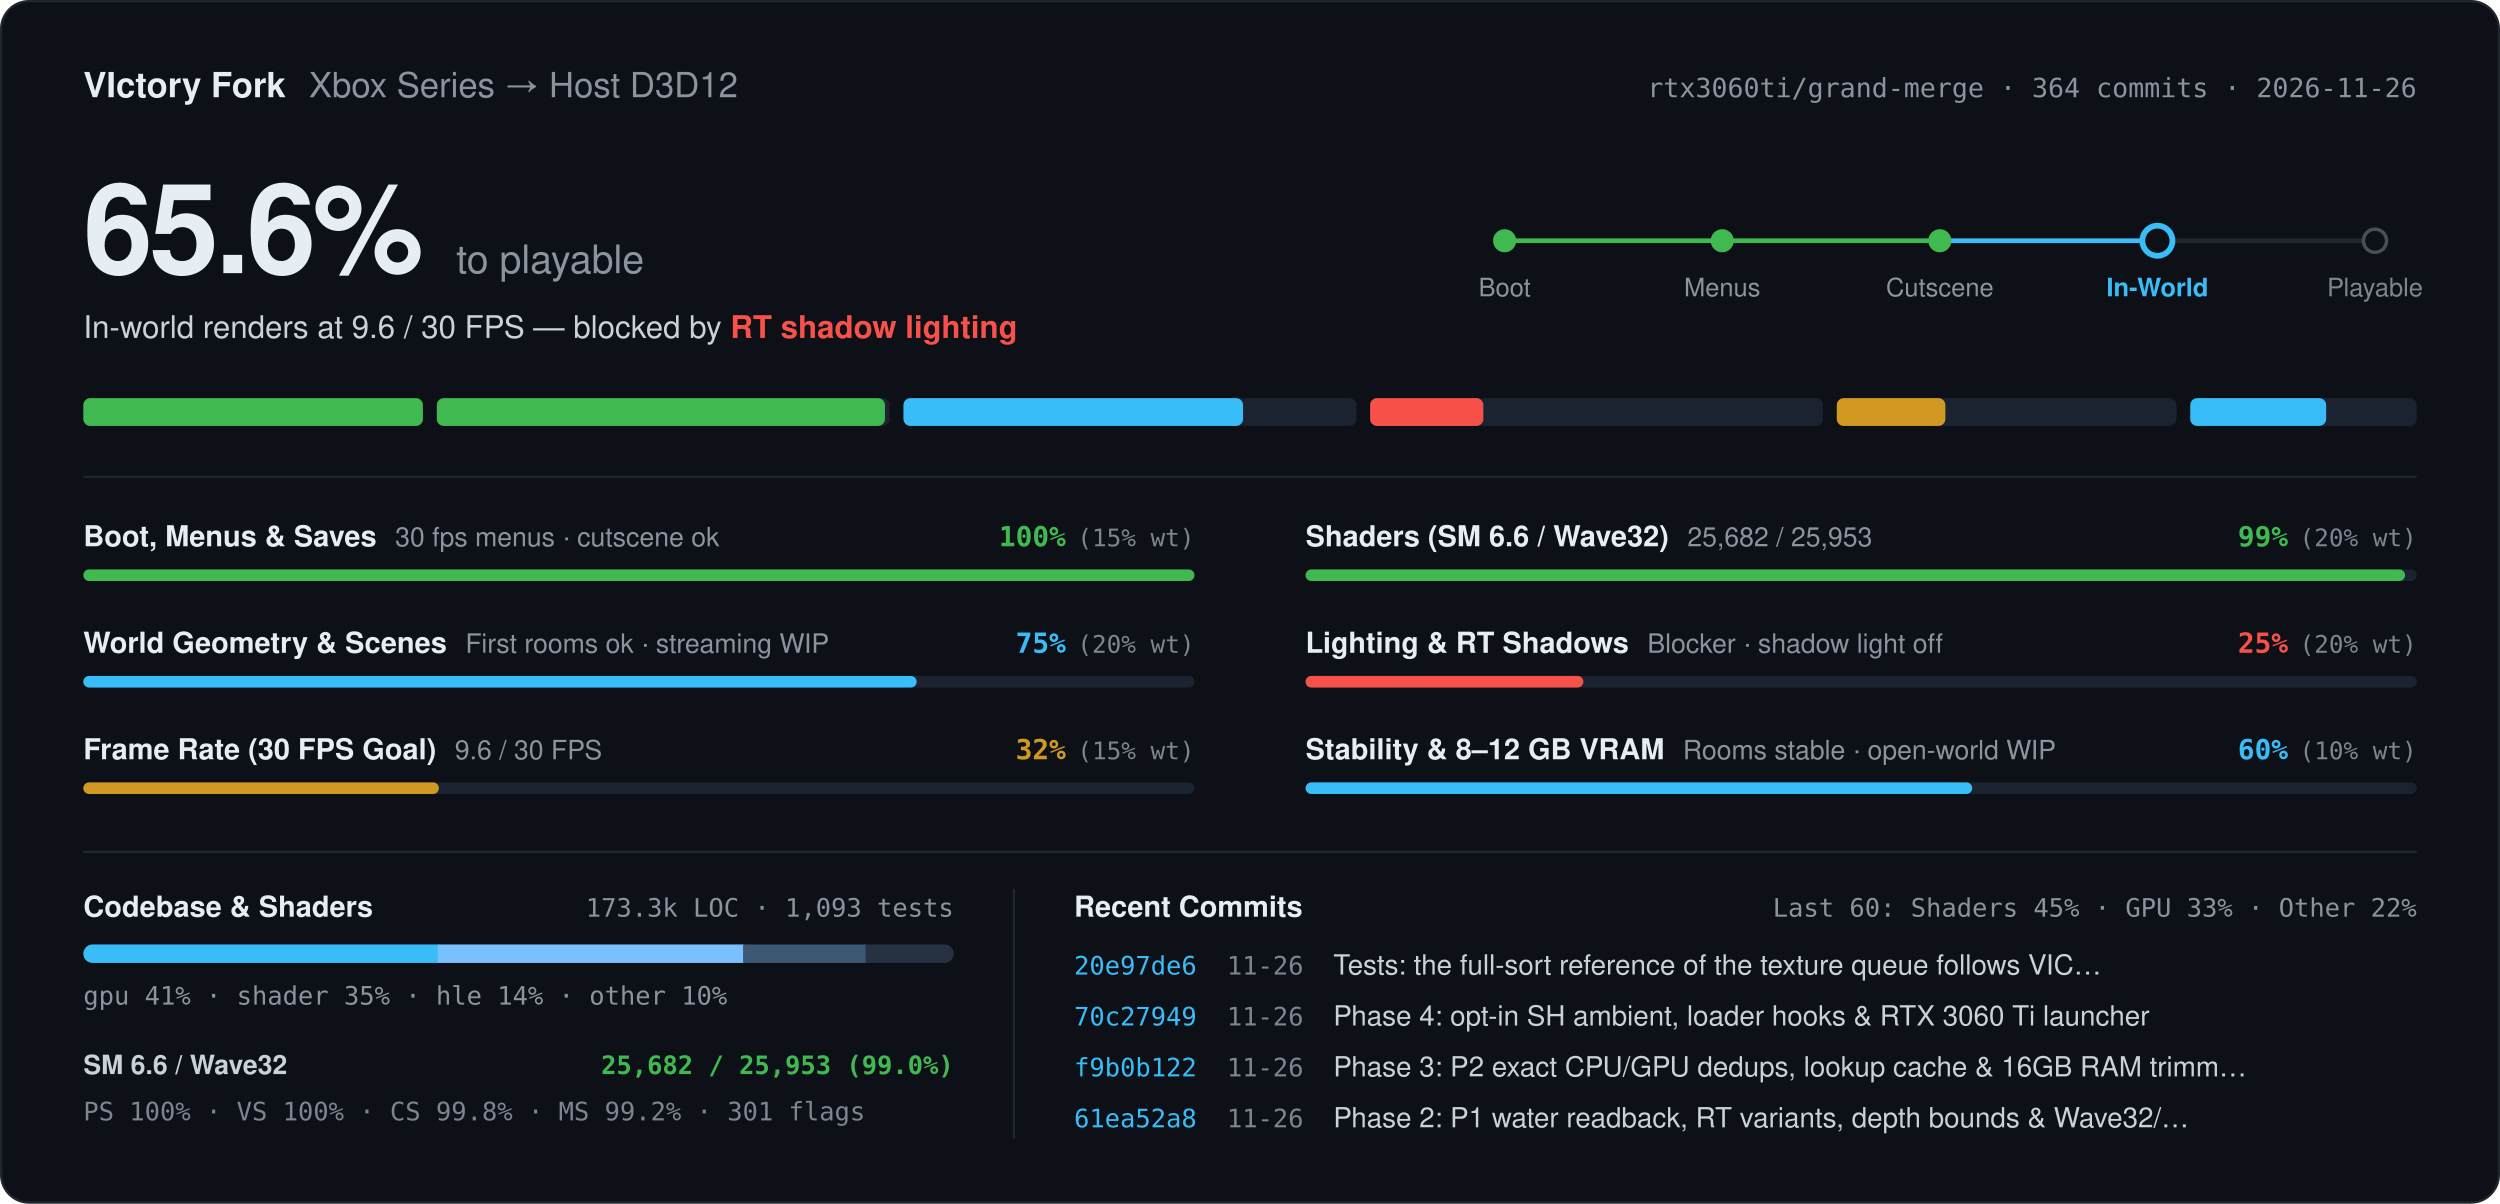
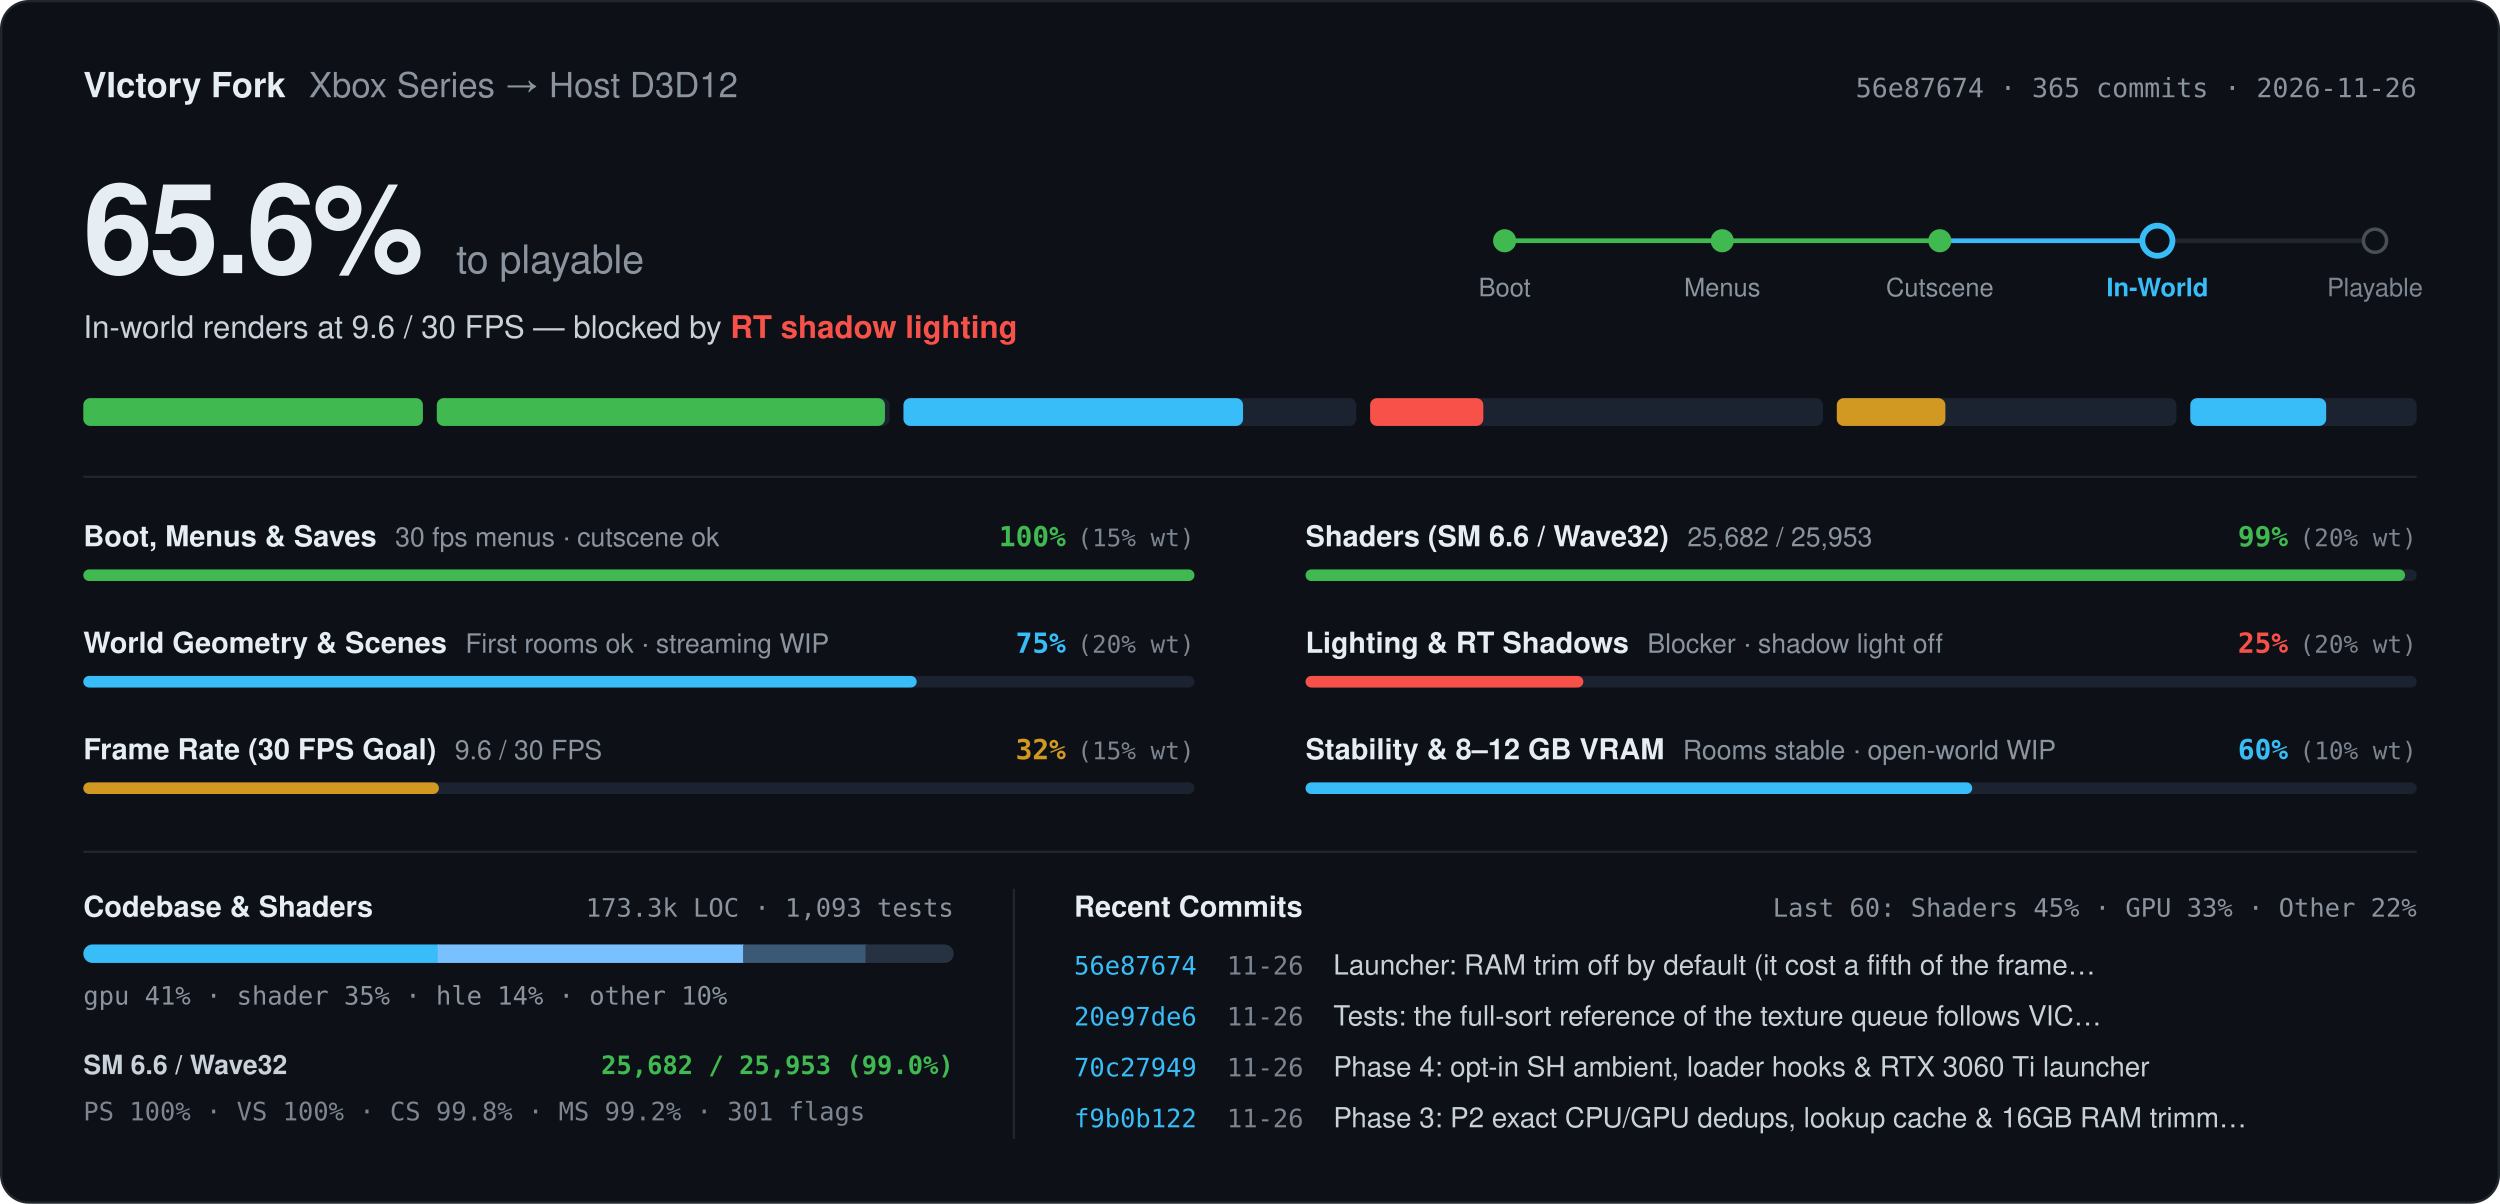
<svg xmlns="http://www.w3.org/2000/svg" width="1080" height="520" viewBox="0 0 1080 520" role="img" aria-label="VIctory Fork Playable Progress: 65.6%">
  <defs>
    <style>
      .sans { font-family: ui-sans-serif, -apple-system, BlinkMacSystemFont, "Segoe UI", Helvetica, Arial, sans-serif; }
      .mono { font-family: ui-monospace, SFMono-Regular, "SF Mono", Menlo, Consolas, monospace; font-variant-numeric: tabular-nums; }
      .fg   { fill: #e6edf3; }
      .sec  { fill: #c9d1d9; }
      .mut  { fill: #8b949e; }
      .dim  { fill: #7d8590; }
    </style>
  </defs>
  <rect x="0.5" y="0.5" width="1079" height="519" rx="12" fill="#0d1117" stroke="#21262d" />
  <text x="36" y="42" font-size="15" font-weight="700" class="sans fg">VIctory Fork<tspan font-weight="400" class="mut" dx="10">Xbox Series → Host D3D12</tspan>
  </text>
-   <text x="1044" y="42" text-anchor="end" font-size="11.5" class="mono mut">rtx3060ti/grand-merge · 364 commits · 2026-11-26</text>
+   <text x="1044" y="42" text-anchor="end" font-size="11.5" class="mono mut">56e87674 · 365 commits · 2026-11-26</text>
  <text x="36" y="118" font-size="54" font-weight="800" letter-spacing="-1.5" class="sans fg">65.6%<tspan font-size="17" font-weight="500" letter-spacing="0" class="sans mut" dx="14">to playable</tspan>
  </text>
  <text x="36" y="146" font-size="13.5" class="sans sec">In-world renders at 9.6 / 30 FPS — blocked by <tspan fill="#f85149" font-weight="600">RT shadow lighting</tspan>
  </text>
  <g>
    <line x1="650" y1="104" x2="1026" y2="104" stroke="#21262d" stroke-width="2" />
    <line x1="650" y1="104" x2="838" y2="104" stroke="#3fb950" stroke-width="2" />
    <line x1="838" y1="104" x2="932" y2="104" stroke="#38bdf8" stroke-width="2" />
    <circle cx="650" cy="104" r="5" fill="#3fb950" />
    <circle cx="744" cy="104" r="5" fill="#3fb950" />
    <circle cx="838" cy="104" r="5" fill="#3fb950" />
    <circle cx="932" cy="104" r="6.5" fill="#0d1117" stroke="#38bdf8" stroke-width="2.5" />
    <circle cx="1026" cy="104" r="5" fill="#0d1117" stroke="#484f58" stroke-width="1.5" />
    <text x="650" y="128" text-anchor="middle" font-size="11" class="sans mut">Boot</text>
    <text x="744" y="128" text-anchor="middle" font-size="11" class="sans mut">Menus</text>
    <text x="838" y="128" text-anchor="middle" font-size="11" class="sans mut">Cutscene</text>
    <text x="932" y="128" text-anchor="middle" font-size="11" font-weight="700" fill="#38bdf8" class="sans">In-World</text>
    <text x="1026" y="128" text-anchor="middle" font-size="11" class="sans dim">Playable</text>
  </g>
  <rect x="36.0" y="172" width="146.7" height="12" rx="3" fill="#1c2330" />
  <rect x="36.0" y="172" width="146.7" height="12" rx="3" fill="#3fb950" />
  <rect x="188.7" y="172" width="195.6" height="12" rx="3" fill="#1c2330" />
  <rect x="188.7" y="172" width="193.6" height="12" rx="3" fill="#3fb950" />
  <rect x="390.3" y="172" width="195.6" height="12" rx="3" fill="#1c2330" />
  <rect x="390.3" y="172" width="146.7" height="12" rx="3" fill="#38bdf8" />
  <rect x="591.9" y="172" width="195.6" height="12" rx="3" fill="#1c2330" />
  <rect x="591.9" y="172" width="48.9" height="12" rx="3" fill="#f85149" />
  <rect x="793.5" y="172" width="146.7" height="12" rx="3" fill="#1c2330" />
  <rect x="793.5" y="172" width="46.9" height="12" rx="3" fill="#d29922" />
  <rect x="946.2" y="172" width="97.8" height="12" rx="3" fill="#1c2330" />
  <rect x="946.2" y="172" width="58.7" height="12" rx="3" fill="#38bdf8" />
  <line x1="36" y1="206" x2="1044" y2="206" stroke="#21262d" />
  <g>
    <text x="36" y="236" font-size="12.5" font-weight="600" class="sans fg">Boot, Menus &amp; Saves<tspan font-size="11.5" font-weight="400" class="mut" dx="8">30 fps menus · cutscene ok</tspan>
    </text>
    <text x="516" y="236" text-anchor="end" font-size="12" font-weight="700" fill="#3fb950" class="mono">100%<tspan font-size="10.5" font-weight="400" class="dim" dx="5">(15% wt)</tspan>
    </text>
    <rect x="36" y="246" width="480" height="5" rx="2.5" fill="#1c2330" />
    <rect x="36" y="246" width="480.0" height="5" rx="2.5" fill="#3fb950" />
  </g>
  <g>
    <text x="564" y="236" font-size="12.5" font-weight="600" class="sans fg">Shaders (SM 6.6 / Wave32)<tspan font-size="11.5" font-weight="400" class="mut" dx="8">25,682 / 25,953</tspan>
    </text>
    <text x="1044" y="236" text-anchor="end" font-size="12" font-weight="700" fill="#3fb950" class="mono">99%<tspan font-size="10.5" font-weight="400" class="dim" dx="5">(20% wt)</tspan>
    </text>
    <rect x="564" y="246" width="480" height="5" rx="2.5" fill="#1c2330" />
    <rect x="564" y="246" width="475.0" height="5" rx="2.5" fill="#3fb950" />
  </g>
  <g>
    <text x="36" y="282" font-size="12.5" font-weight="600" class="sans fg">World Geometry &amp; Scenes<tspan font-size="11.5" font-weight="400" class="mut" dx="8">First rooms ok · streaming WIP</tspan>
    </text>
    <text x="516" y="282" text-anchor="end" font-size="12" font-weight="700" fill="#38bdf8" class="mono">75%<tspan font-size="10.5" font-weight="400" class="dim" dx="5">(20% wt)</tspan>
    </text>
    <rect x="36" y="292" width="480" height="5" rx="2.5" fill="#1c2330" />
    <rect x="36" y="292" width="360.0" height="5" rx="2.5" fill="#38bdf8" />
  </g>
  <g>
    <text x="564" y="282" font-size="12.5" font-weight="600" class="sans fg">Lighting &amp; RT Shadows<tspan font-size="11.5" font-weight="400" class="mut" dx="8">Blocker · shadow light off</tspan>
    </text>
    <text x="1044" y="282" text-anchor="end" font-size="12" font-weight="700" fill="#f85149" class="mono">25%<tspan font-size="10.5" font-weight="400" class="dim" dx="5">(20% wt)</tspan>
    </text>
    <rect x="564" y="292" width="480" height="5" rx="2.5" fill="#1c2330" />
    <rect x="564" y="292" width="120.0" height="5" rx="2.5" fill="#f85149" />
  </g>
  <g>
    <text x="36" y="328" font-size="12.5" font-weight="600" class="sans fg">Frame Rate (30 FPS Goal)<tspan font-size="11.5" font-weight="400" class="mut" dx="8">9.6 / 30 FPS</tspan>
    </text>
    <text x="516" y="328" text-anchor="end" font-size="12" font-weight="700" fill="#d29922" class="mono">32%<tspan font-size="10.5" font-weight="400" class="dim" dx="5">(15% wt)</tspan>
    </text>
    <rect x="36" y="338" width="480" height="5" rx="2.5" fill="#1c2330" />
    <rect x="36" y="338" width="153.6" height="5" rx="2.5" fill="#d29922" />
  </g>
  <g>
    <text x="564" y="328" font-size="12.5" font-weight="600" class="sans fg">Stability &amp; 8–12 GB VRAM<tspan font-size="11.5" font-weight="400" class="mut" dx="8">Rooms stable · open-world WIP</tspan>
    </text>
    <text x="1044" y="328" text-anchor="end" font-size="12" font-weight="700" fill="#38bdf8" class="mono">60%<tspan font-size="10.5" font-weight="400" class="dim" dx="5">(10% wt)</tspan>
    </text>
    <rect x="564" y="338" width="480" height="5" rx="2.5" fill="#1c2330" />
    <rect x="564" y="338" width="288.0" height="5" rx="2.5" fill="#38bdf8" />
  </g>
  <line x1="36" y1="368" x2="1044" y2="368" stroke="#21262d" />
  <text x="36" y="396" font-size="12.5" font-weight="600" class="sans fg">Codebase &amp; Shaders</text>
  <text x="412" y="396" text-anchor="end" font-size="11" class="mono mut">173.3k LOC · 1,093 tests</text>
  <clipPath id="locClip">
    <rect x="36" y="408" width="376" height="8" rx="4" />
  </clipPath>
  <g clip-path="url(#locClip)">
    <rect x="36.0" y="408" width="153.6" height="8" fill="#38bdf8" />
    <rect x="189.1" y="408" width="132.4" height="8" fill="#79c0ff" />
    <rect x="321.0" y="408" width="53.4" height="8" fill="#3b5875" />
    <rect x="373.9" y="408" width="38.6" height="8" fill="#263242" />
  </g>
  <text x="36" y="434" font-size="11" class="mono mut">gpu 41% · shader 35% · hle 14% · other 10%</text>
  <text x="36" y="464" font-size="11.5" font-weight="600" class="sans sec">SM 6.6 / Wave32</text>
  <text x="412" y="464" text-anchor="end" font-size="11" font-weight="600" fill="#3fb950" class="mono">25,682 / 25,953 (99.0%)</text>
  <text x="36" y="484" font-size="11" class="mono dim">PS 100% · VS 100% · CS 99.8% · MS 99.2% · 301 flags</text>
  <line x1="438" y1="384" x2="438" y2="492" stroke="#21262d" />
  <text x="464" y="396" font-size="12.5" font-weight="600" class="sans fg">Recent Commits</text>
  <text x="1044" y="396" text-anchor="end" font-size="11" class="mono mut">Last 60: Shaders 45% · GPU 33% · Other 22%</text>
-   <text x="464" y="421" font-size="11" fill="#38bdf8" class="mono">20e97de6</text>
+   <text x="464" y="421" font-size="11" fill="#38bdf8" class="mono">56e87674</text>
  <text x="530" y="421" font-size="11" class="mono dim">11-26</text>
-   <text x="576" y="421" font-size="12" class="sans sec">Tests: the full-sort reference of the texture queue follows VIC…</text>
-   <text x="464" y="443" font-size="11" fill="#38bdf8" class="mono">70c27949</text>
+   <text x="576" y="421" font-size="12" class="sans sec">Launcher: RAM trim off by default (it cost a fifth of the frame…</text>
+   <text x="464" y="443" font-size="11" fill="#38bdf8" class="mono">20e97de6</text>
  <text x="530" y="443" font-size="11" class="mono dim">11-26</text>
-   <text x="576" y="443" font-size="12" class="sans sec">Phase 4: opt-in SH ambient, loader hooks &amp; RTX 3060 Ti launcher</text>
-   <text x="464" y="465" font-size="11" fill="#38bdf8" class="mono">f9b0b122</text>
+   <text x="576" y="443" font-size="12" class="sans sec">Tests: the full-sort reference of the texture queue follows VIC…</text>
+   <text x="464" y="465" font-size="11" fill="#38bdf8" class="mono">70c27949</text>
  <text x="530" y="465" font-size="11" class="mono dim">11-26</text>
-   <text x="576" y="465" font-size="12" class="sans sec">Phase 3: P2 exact CPU/GPU dedups, lookup cache &amp; 16GB RAM trimm…</text>
-   <text x="464" y="487" font-size="11" fill="#38bdf8" class="mono">61ea52a8</text>
+   <text x="576" y="465" font-size="12" class="sans sec">Phase 4: opt-in SH ambient, loader hooks &amp; RTX 3060 Ti launcher</text>
+   <text x="464" y="487" font-size="11" fill="#38bdf8" class="mono">f9b0b122</text>
  <text x="530" y="487" font-size="11" class="mono dim">11-26</text>
-   <text x="576" y="487" font-size="12" class="sans sec">Phase 2: P1 water readback, RT variants, depth bounds &amp; Wave32/…</text>
+   <text x="576" y="487" font-size="12" class="sans sec">Phase 3: P2 exact CPU/GPU dedups, lookup cache &amp; 16GB RAM trimm…</text>
</svg>
